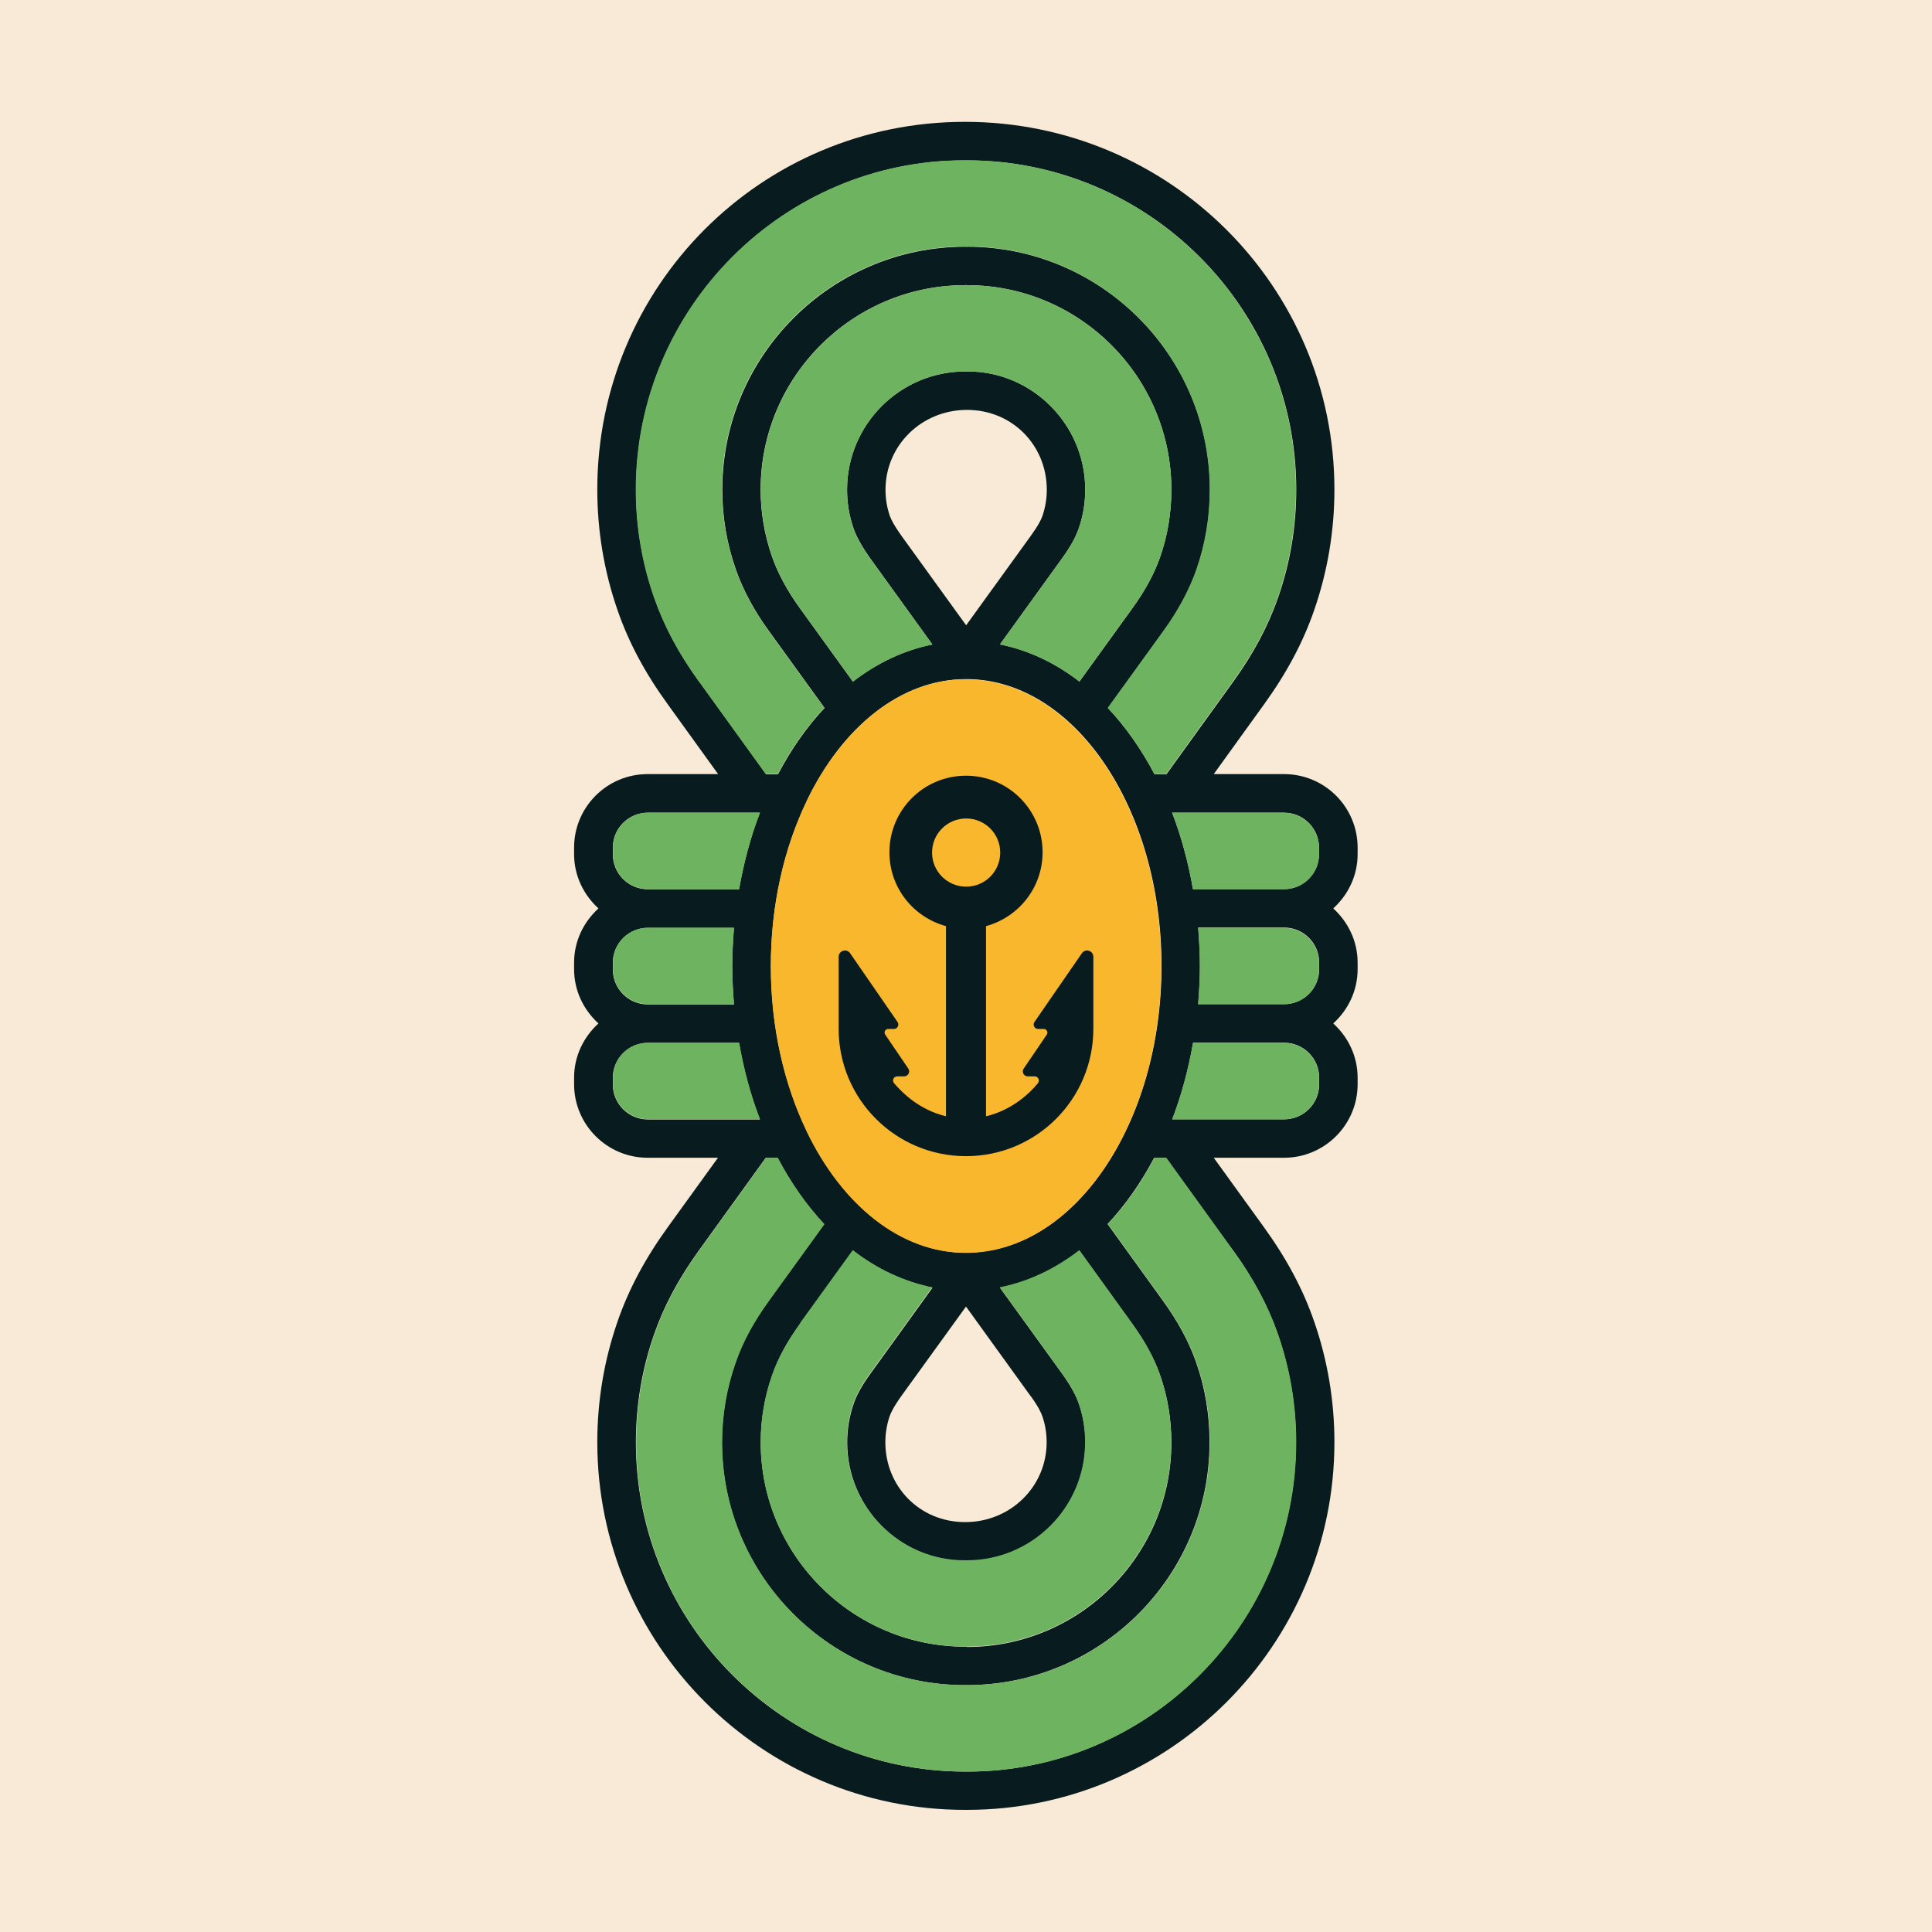
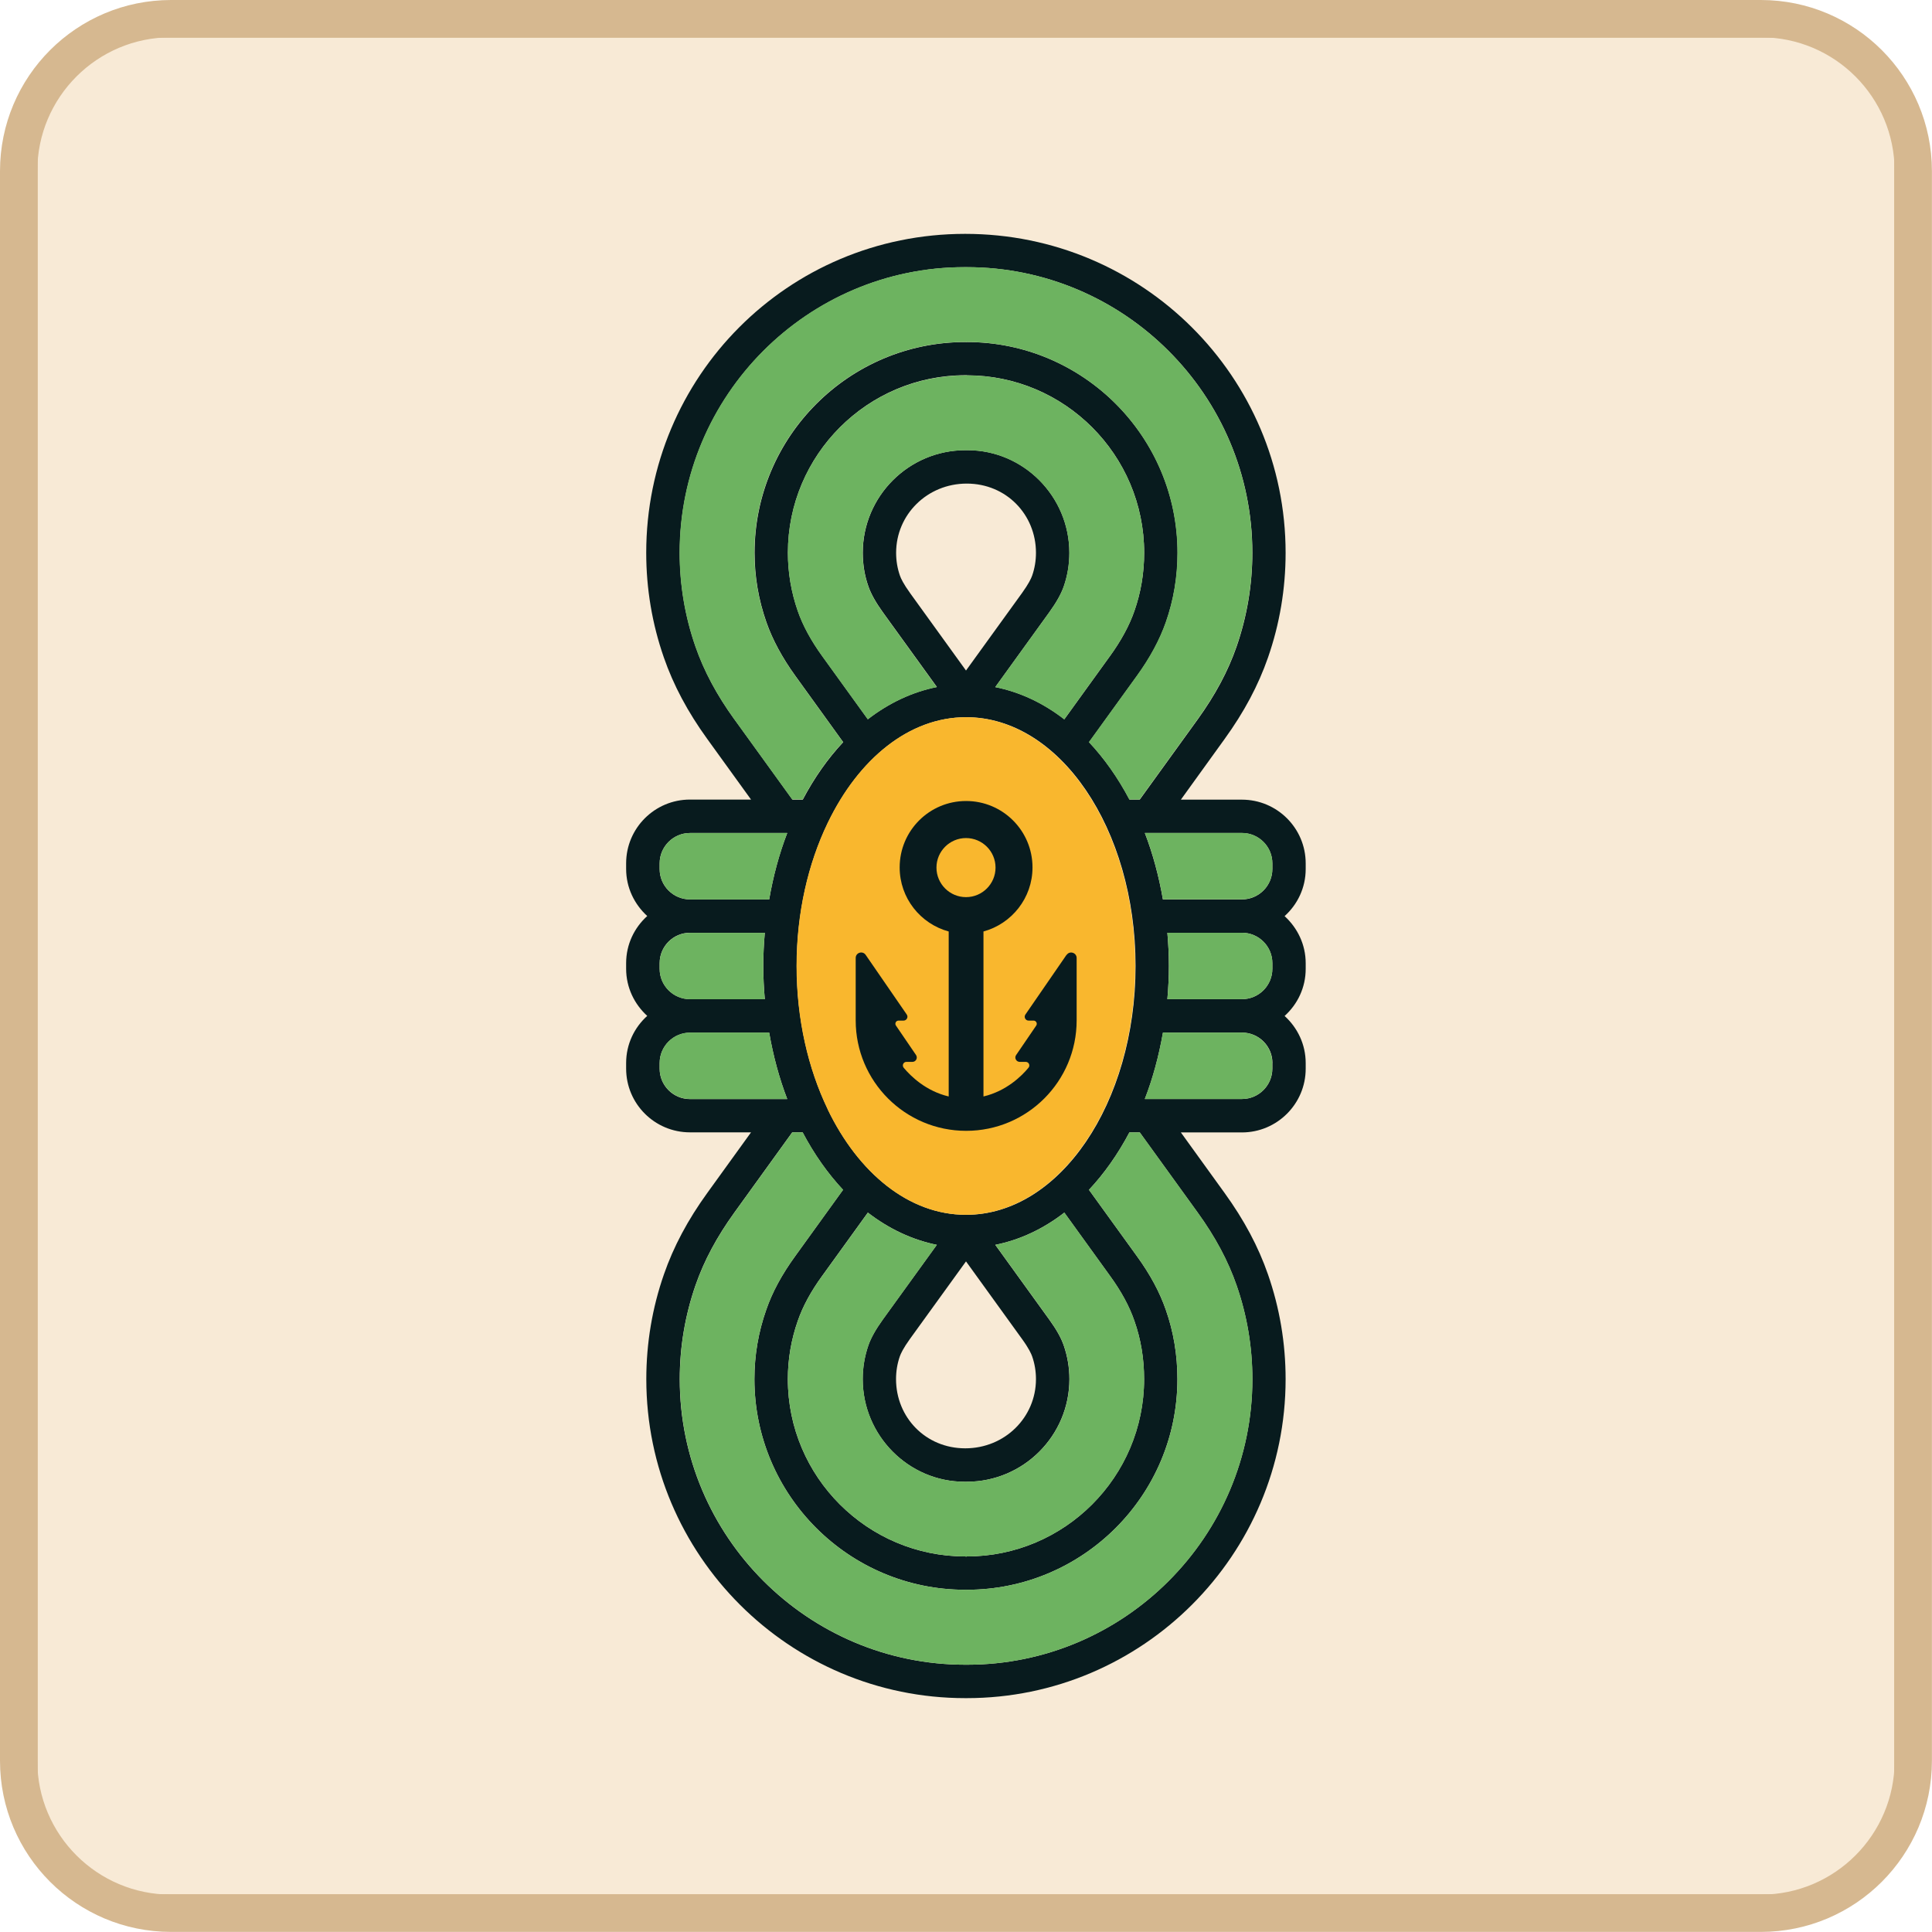
- <svg xmlns="http://www.w3.org/2000/svg" id="Layer_2" data-name="Layer 2" viewBox="0 0 133.2 133.2">
+ <svg xmlns="http://www.w3.org/2000/svg" id="Layer_2" data-name="Layer 2" viewBox="0 0 228.92 228.92">
  <defs>
    <style>
-       .cls-1 {
+       .cls-1, .cls-2 {
+         fill: none;
+       }
+ 
+       .cls-2 {
+         stroke: #d6b890;
+         stroke-miterlimit: 10;
+         stroke-width: 4.42px;
+       }
+ 
+       .cls-3 {
        fill: #f8ead6;
      }

-       .cls-2 {
+       .cls-4 {
        fill: #6db360;
      }

-       .cls-3 {
+       .cls-5 {
+         clip-path: url(#clippath-6);
+       }
+ 
+       .cls-6 {
        fill: #081b1e;
      }

-       .cls-4 {
+       .cls-7 {
        fill: #f9b72e;
      }
+ 
+       .cls-8 {
+         clip-path: url(#clippath);
+       }
    </style>
+     <clipPath id="clippath">
+       <rect class="cls-1" x="2.21" y="2.21" width="224.49" height="224.49" rx="18.06" ry="18.06" />
+     </clipPath>
+     <clipPath id="clippath-6">
+       <rect class="cls-2" x="2.21" y="2.21" width="224.49" height="224.49" rx="18.06" ry="18.06" />
+     </clipPath>
  </defs>
-   <g id="Art">
+   <g id="Layer_1-2" data-name="Layer 1">
    <g>
-       <rect class="cls-1" width="133.2" height="133.2" />
      <g>
-         <path class="cls-3" d="M93.6,58.89v-.45c0-2.8-2.27-5.07-5.07-5.07h-4.85l3.47-4.81c1.56-2.16,2.69-4.28,3.45-6.48.93-2.68,1.4-5.48,1.4-8.33,0-13.98-11.37-25.35-25.47-25.35s-25.35,11.37-25.35,25.35c0,2.85.47,5.65,1.4,8.33.76,2.2,1.89,4.32,3.46,6.48l3.47,4.81h-4.86c-2.8,0-5.07,2.27-5.07,5.07v.45c0,1.49.66,2.81,1.68,3.74-1.02.93-1.68,2.25-1.68,3.74v.45c0,1.49.66,2.81,1.68,3.74-1.02.93-1.68,2.25-1.68,3.74v.45c0,2.79,2.27,5.07,5.07,5.07h4.85l-3.47,4.8c-1.56,2.16-2.69,4.28-3.45,6.48-.93,2.68-1.4,5.48-1.4,8.33,0,13.98,11.37,25.35,25.35,25.35h.12c13.98,0,25.35-11.37,25.35-25.35,0-2.85-.47-5.65-1.4-8.33-.76-2.2-1.89-4.32-3.45-6.48l-3.47-4.8h4.85c2.79,0,5.07-2.27,5.07-5.07v-.45c0-1.49-.66-2.81-1.68-3.74,1.02-.93,1.68-2.25,1.68-3.74v-.45c0-1.49-.66-2.81-1.68-3.74,1.02-.93,1.68-2.25,1.68-3.74M66.67,113.53s-.04.01-.06.01-.04-.01-.06-.01c-7.78,0-14.1-6.32-14.1-14.09,0-1.59.27-3.15.79-4.63.4-1.16,1.04-2.34,1.95-3.58l3.62-5.01c1.67,1.29,3.52,2.16,5.48,2.56l-4.28,5.93c-.57.79-.95,1.46-1.15,2.06-.3.86-.45,1.76-.45,2.68,0,4.5,3.66,8.15,8.09,8.15.02.01.1,0,.15,0h.03c4.5,0,8.15-3.66,8.15-8.15,0-.92-.15-1.82-.45-2.68-.21-.6-.59-1.28-1.15-2.06l-4.29-5.93c1.96-.4,3.82-1.27,5.48-2.56l3.62,5.02c.9,1.25,1.54,2.42,1.95,3.59.51,1.46.77,3.01.77,4.63,0,7.77-6.32,14.09-14.09,14.09M71.06,96.25c.54.74.73,1.18.8,1.38.2.57.3,1.18.3,1.81,0,3.03-2.47,5.5-5.62,5.5s-5.5-2.47-5.5-5.5c0-.62.1-1.23.3-1.81h0c.07-.2.26-.63.8-1.38l4.46-6.17,4.46,6.18ZM66.61,86.37c-4.54,0-8.55-3.32-10.99-8.38,0,0,0,0,0-.01-1.55-3.22-2.47-7.14-2.47-11.38s.92-8.15,2.47-11.37c0,0,0-.02.01-.03,2.44-5.06,6.45-8.38,10.99-8.38,7.42,0,13.46,8.87,13.46,19.77s-6.04,19.77-13.46,19.77M66.55,19.66s.04-.01.06-.01c.02,0,.04.01.06.01,7.77,0,14.09,6.33,14.09,14.1,0,1.6-.26,3.16-.77,4.63-.4,1.16-1.06,2.37-1.95,3.59l-3.62,5.01c-1.67-1.29-3.52-2.17-5.48-2.56l4.28-5.93c.57-.79.95-1.46,1.15-2.06.3-.86.45-1.76.45-2.68,0-4.5-3.66-8.15-8.09-8.15h0s-.15,0-.18,0c-4.5,0-8.15,3.66-8.15,8.15,0,.92.15,1.82.45,2.68.21.6.59,1.27,1.15,2.06l4.28,5.93c-1.96.4-3.81,1.27-5.48,2.56l-3.62-5.01c-.89-1.22-1.54-2.43-1.95-3.59-.52-1.49-.79-3.05-.79-4.63,0-7.78,6.33-14.1,14.1-14.1M62.15,36.94c-.51-.71-.72-1.14-.8-1.37-.2-.58-.3-1.18-.3-1.81,0-3.03,2.47-5.5,5.62-5.5s5.5,2.47,5.5,5.5c0,.62-.1,1.23-.3,1.81h0c-.08.24-.29.67-.8,1.37l-4.46,6.17-4.46-6.17ZM48.21,47.01c-1.41-1.95-2.42-3.84-3.1-5.8-.83-2.39-1.26-4.9-1.26-7.45,0-12.51,10.18-22.7,22.64-22.7.03,0,.15,0,.18,0,12.52,0,22.7,10.18,22.7,22.7,0,2.55-.42,5.06-1.26,7.46-.68,1.95-1.69,3.85-3.1,5.8l-4.59,6.36h-.82c-.91-1.73-1.99-3.26-3.21-4.56l3.81-5.27c1.04-1.43,1.81-2.87,2.3-4.27.61-1.75.92-3.6.92-5.51,0-9.24-7.51-16.76-16.74-16.76-.02,0-.04.01-.06.01s-.04-.01-.06-.01c-9.24,0-16.76,7.52-16.76,16.76,0,1.88.31,3.73.94,5.51.49,1.4,1.26,2.84,2.3,4.26l3.81,5.27c-1.22,1.3-2.3,2.84-3.21,4.57h-.82l-4.59-6.36ZM42.25,58.89v-.45c0-1.33,1.08-2.41,2.41-2.41h7.73c-.64,1.65-1.11,3.42-1.44,5.28h-6.29c-1.33,0-2.41-1.08-2.41-2.41M42.25,66.83v-.45c0-1.33,1.08-2.41,2.41-2.41h5.94c-.07.87-.12,1.74-.12,2.64s.05,1.77.12,2.64h-5.94c-1.33,0-2.41-1.08-2.41-2.41M42.25,74.76v-.45c0-1.33,1.08-2.41,2.41-2.41h6.29c.32,1.86.8,3.63,1.44,5.28h-7.73c-1.33,0-2.41-1.08-2.41-2.41M85,86.19c1.41,1.95,2.42,3.84,3.1,5.79.83,2.4,1.25,4.9,1.25,7.46,0,12.52-10.18,22.7-22.67,22.7-.03,0-.11,0-.14,0-12.51,0-22.7-10.18-22.7-22.7,0-2.55.42-5.06,1.26-7.46.68-1.95,1.69-3.84,3.1-5.79l4.59-6.36h.82c.91,1.73,1.99,3.26,3.21,4.57l-3.81,5.27c-1.06,1.46-1.82,2.86-2.3,4.26-.62,1.76-.94,3.62-.94,5.51,0,9.23,7.52,16.74,16.76,16.74.02,0,.04-.01.06-.01.02,0,.04.01.06.01,9.23,0,16.74-7.51,16.74-16.74,0-1.92-.31-3.77-.92-5.5-.49-1.41-1.24-2.81-2.3-4.27l-3.81-5.28c1.22-1.3,2.3-2.84,3.21-4.56h.82l4.59,6.36ZM90.95,74.31v.45c0,1.33-1.08,2.41-2.41,2.41h-7.72c.64-1.65,1.11-3.42,1.44-5.28h6.28c1.33,0,2.41,1.08,2.41,2.41M90.95,66.37v.45c0,1.33-1.08,2.41-2.41,2.41h-5.93c.07-.87.12-1.75.12-2.64s-.05-1.77-.12-2.64h5.93c1.33,0,2.41,1.08,2.41,2.41M82.25,61.31c-.33-1.86-.8-3.63-1.44-5.28h7.72c1.33,0,2.41,1.08,2.41,2.41v.45c0,1.33-1.08,2.41-2.41,2.41h-6.28Z" />
-         <path class="cls-4" d="M66.61,46.83c-4.53,0-8.55,3.32-10.99,8.38,0,0,0,.02-.01.03-1.55,3.22-2.47,7.13-2.47,11.37s.92,8.16,2.47,11.38c0,0,0,0,0,.01,2.44,5.06,6.45,8.38,10.99,8.38,7.42,0,13.46-8.87,13.46-19.77s-6.04-19.77-13.46-19.77" />
-         <path class="cls-2" d="M78.04,41.98c.89-1.22,1.54-2.43,1.95-3.59.51-1.47.77-3.03.77-4.63,0-7.78-6.32-14.1-14.09-14.1-.02,0-.04-.01-.06-.01-.02,0-.04.01-.06.01-7.78,0-14.1,6.33-14.1,14.1,0,1.58.27,3.14.79,4.63.4,1.16,1.06,2.36,1.95,3.59l3.62,5.02c1.67-1.29,3.52-2.17,5.48-2.56l-4.29-5.93c-.57-.79-.95-1.46-1.15-2.06-.3-.85-.45-1.76-.45-2.68,0-4.5,3.66-8.16,8.15-8.16.03,0,.15,0,.18,0h0c4.44,0,8.09,3.66,8.09,8.15,0,.92-.15,1.82-.45,2.68-.21.59-.58,1.27-1.15,2.06l-4.28,5.93c1.96.4,3.82,1.27,5.48,2.56l3.62-5.02Z" />
-         <path class="cls-2" d="M44.67,61.31h6.29c.33-1.86.8-3.63,1.44-5.28h-7.73c-1.33,0-2.41,1.08-2.41,2.41v.45c0,1.33,1.08,2.41,2.41,2.41" />
-         <path class="cls-2" d="M53.62,53.37c.91-1.73,1.99-3.26,3.21-4.57l-3.81-5.27c-1.04-1.43-1.81-2.86-2.3-4.27-.62-1.78-.94-3.63-.94-5.51,0-9.24,7.52-16.76,16.76-16.76.02,0,.04.01.06.01.02,0,.04-.01.06-.01,9.23,0,16.74,7.52,16.74,16.76,0,1.9-.31,3.75-.92,5.51-.49,1.4-1.26,2.84-2.3,4.27l-3.81,5.27c1.22,1.3,2.3,2.84,3.21,4.56h.82l4.59-6.36c1.41-1.95,2.42-3.84,3.1-5.79.83-2.4,1.26-4.91,1.26-7.46,0-12.52-10.18-22.7-22.7-22.7-.03,0-.15,0-.18,0-12.45,0-22.64,10.18-22.64,22.7,0,2.55.42,5.06,1.26,7.45.68,1.95,1.69,3.85,3.1,5.79l4.59,6.36h.82Z" />
-         <path class="cls-2" d="M44.67,69.24h5.94c-.07-.87-.12-1.75-.12-2.64s.05-1.77.12-2.64h-5.94c-1.33,0-2.41,1.08-2.41,2.41v.45c0,1.33,1.08,2.41,2.41,2.41" />
-         <path class="cls-2" d="M55.18,91.22c-.91,1.25-1.54,2.42-1.95,3.58-.52,1.49-.79,3.04-.79,4.63,0,7.77,6.33,14.09,14.1,14.09.02,0,.04.01.06.01.02,0,.04-.01.06-.01,7.77,0,14.09-6.32,14.09-14.09,0-1.61-.26-3.17-.77-4.63-.4-1.17-1.04-2.34-1.95-3.59l-3.62-5.02c-1.67,1.29-3.52,2.17-5.48,2.56l4.28,5.93c.57.78.95,1.46,1.15,2.06.3.85.45,1.76.45,2.68,0,4.5-3.66,8.15-8.15,8.15h-.03s-.13.01-.15,0c-4.44,0-8.09-3.66-8.09-8.15,0-.92.15-1.82.45-2.68.21-.6.58-1.27,1.15-2.06l4.28-5.93c-1.96-.4-3.81-1.27-5.48-2.56l-3.62,5.01Z" />
-         <path class="cls-2" d="M88.53,56.03h-7.72c.64,1.65,1.11,3.42,1.44,5.28h6.28c1.33,0,2.41-1.08,2.41-2.41v-.45c0-1.33-1.08-2.41-2.41-2.41" />
-         <path class="cls-2" d="M50.96,71.89h-6.29c-1.33,0-2.41,1.08-2.41,2.41v.45c0,1.33,1.08,2.41,2.41,2.41h7.73c-.64-1.65-1.11-3.42-1.44-5.28" />
-         <path class="cls-2" d="M88.53,63.96h-5.93c.07.87.12,1.74.12,2.64s-.05,1.77-.12,2.64h5.93c1.33,0,2.41-1.08,2.41-2.41v-.45c0-1.33-1.08-2.41-2.41-2.41" />
-         <path class="cls-2" d="M88.53,71.89h-6.28c-.33,1.86-.8,3.63-1.44,5.28h7.72c1.33,0,2.41-1.08,2.41-2.41v-.45c0-1.33-1.08-2.41-2.41-2.41" />
-         <path class="cls-2" d="M79.59,79.83c-.91,1.73-1.99,3.26-3.21,4.56l3.81,5.28c1.06,1.46,1.81,2.86,2.3,4.27.61,1.73.92,3.59.92,5.5,0,9.23-7.51,16.74-16.74,16.74-.02,0-.04-.01-.06-.01-.02,0-.04.01-.06.01-9.24,0-16.76-7.51-16.76-16.74,0-1.89.32-3.75.94-5.51.49-1.41,1.24-2.8,2.3-4.26l3.81-5.27c-1.22-1.3-2.3-2.84-3.21-4.57h-.82l-4.59,6.36c-1.41,1.95-2.42,3.84-3.1,5.79-.83,2.4-1.26,4.91-1.26,7.46,0,12.52,10.18,22.7,22.7,22.7.03,0,.12,0,.14,0,12.49,0,22.67-10.18,22.67-22.7,0-2.55-.42-5.06-1.26-7.46-.68-1.95-1.69-3.85-3.1-5.79l-4.59-6.36h-.82Z" />
-         <path class="cls-3" d="M74.59,65.72l-3.27,4.74c-.14.2,0,.48.25.48h.39c.2,0,.32.23.21.39l-1.59,2.34c-.16.23,0,.54.29.54h.47c.24,0,.37.28.22.47-.55.67-1.76,1.85-3.58,2.28v-13.11c2.24-.61,3.9-2.65,3.9-5.09,0-2.92-2.36-5.28-5.28-5.28s-5.28,2.36-5.28,5.28c0,2.44,1.65,4.48,3.9,5.09v13.11c-1.82-.43-3.02-1.62-3.58-2.28-.16-.19-.03-.47.22-.47h.47c.28,0,.45-.31.29-.54l-1.59-2.34c-.11-.17,0-.39.21-.39h.39c.25,0,.39-.28.25-.48l-3.27-4.74c-.24-.35-.79-.18-.79.25v4.96c0,4.85,3.93,8.78,8.78,8.78s8.78-3.93,8.78-8.78v-4.96c0-.43-.55-.6-.79-.25M64.26,58.78c0-1.3,1.05-2.35,2.35-2.35s2.35,1.05,2.35,2.35-1.05,2.35-2.35,2.35-2.35-1.05-2.35-2.35" />
+         <g class="cls-8">
+           <rect class="cls-3" x="2.21" y="2.21" width="224.49" height="224.49" />
+         </g>
+         <g>
+           <g class="cls-5">
+             <g>
+               <rect class="cls-2" x="2.21" y="2.21" width="224.49" height="224.49" />
+               <rect class="cls-2" x="2.21" y="2.21" width="224.49" height="224.49" />
+               <rect class="cls-2" x="2.21" y="2.21" width="224.49" height="224.49" />
+               <rect class="cls-2" x="2.21" y="2.21" width="224.49" height="224.49" />
+               <rect class="cls-2" x="2.21" y="2.21" width="224.49" height="224.49" />
+               <rect class="cls-2" x="2.21" y="2.21" width="224.49" height="224.49" />
+             </g>
+           </g>
+           <rect class="cls-2" x="2.21" y="2.21" width="224.49" height="224.49" rx="18.06" ry="18.06" />
+         </g>
+       </g>
+       <g>
+         <path class="cls-6" d="M154.71,102.97v-.67c0-4.17-3.39-7.55-7.56-7.55h-7.23l5.17-7.17c2.33-3.22,4.01-6.38,5.15-9.66,1.39-3.99,2.09-8.17,2.09-12.42,0-20.84-16.95-37.79-37.97-37.79s-37.79,16.95-37.79,37.79c0,4.25.7,8.42,2.09,12.41,1.14,3.28,2.82,6.44,5.15,9.66l5.18,7.17h-7.24c-4.17,0-7.56,3.39-7.56,7.55v.67c0,2.22.98,4.19,2.5,5.58-1.53,1.38-2.5,3.36-2.5,5.58v.67c0,2.22.98,4.2,2.5,5.58-1.53,1.38-2.5,3.36-2.5,5.58v.67c0,4.17,3.39,7.55,7.56,7.55h7.24l-5.17,7.16c-2.33,3.22-4.01,6.38-5.15,9.66-1.39,3.99-2.09,8.17-2.09,12.42,0,20.84,16.95,37.8,37.79,37.8h.17c20.84,0,37.79-16.96,37.79-37.8,0-4.24-.7-8.42-2.09-12.41-1.14-3.28-2.82-6.44-5.15-9.66l-5.17-7.16h7.23c4.17,0,7.56-3.39,7.56-7.55v-.67c0-2.22-.98-4.2-2.5-5.58,1.53-1.38,2.5-3.36,2.5-5.58v-.67c0-2.22-.98-4.19-2.5-5.58,1.53-1.38,2.5-3.36,2.5-5.58M114.56,184.42s-.06.02-.09.02-.06-.02-.09-.02c-11.59,0-21.03-9.42-21.03-21.01,0-2.37.4-4.69,1.18-6.91.6-1.73,1.55-3.48,2.9-5.34l5.4-7.48c2.49,1.92,5.25,3.22,8.17,3.82l-6.39,8.84c-.85,1.18-1.41,2.18-1.72,3.07-.44,1.28-.67,2.62-.67,4,0,6.7,5.45,12.16,12.06,12.16.03.02.14,0,.22,0h.05c6.7,0,12.16-5.45,12.16-12.16,0-1.37-.23-2.72-.67-3.99-.31-.9-.87-1.9-1.72-3.07l-6.39-8.85c2.93-.59,5.69-1.89,8.18-3.82l5.4,7.48c1.35,1.86,2.3,3.61,2.9,5.35.77,2.17,1.15,4.49,1.15,6.9,0,11.58-9.42,21.01-21.01,21.01M121.11,158.67c.8,1.1,1.09,1.76,1.19,2.05.3.86.45,1.76.45,2.69,0,4.52-3.68,8.2-8.38,8.2s-8.2-3.68-8.2-8.2c0-.93.15-1.84.45-2.7h0c.1-.29.39-.94,1.19-2.05l6.65-9.2,6.65,9.21ZM114.46,143.94c-6.76,0-12.74-4.95-16.38-12.5,0,0,0-.01,0-.02-2.31-4.8-3.68-10.65-3.68-16.96s1.37-12.15,3.68-16.94c0-.01.01-.03.02-.04,3.64-7.55,9.62-12.5,16.38-12.5,11.07,0,20.07,13.22,20.07,29.48s-9,29.48-20.07,29.48M114.38,44.47s.06-.02.09-.02c.03,0,.06.02.09.02,11.58,0,21.01,9.43,21.01,21.03,0,2.39-.39,4.71-1.16,6.9-.6,1.73-1.58,3.53-2.9,5.35l-5.4,7.48c-2.49-1.93-5.25-3.23-8.18-3.82l6.39-8.85c.85-1.18,1.41-2.18,1.72-3.06.45-1.28.67-2.62.67-4,0-6.7-5.45-12.16-12.06-12.16h0s-.22,0-.26,0c-6.7,0-12.16,5.45-12.16,12.16,0,1.37.22,2.72.67,3.99.31.89.87,1.89,1.72,3.07l6.39,8.84c-2.93.59-5.69,1.9-8.18,3.82l-5.4-7.48c-1.32-1.82-2.3-3.62-2.9-5.35-.78-2.23-1.17-4.55-1.17-6.9,0-11.59,9.43-21.03,21.03-21.03M107.82,70.25c-.76-1.05-1.07-1.7-1.19-2.05-.3-.86-.45-1.76-.45-2.7,0-4.52,3.68-8.2,8.37-8.2s8.2,3.68,8.2,8.2c0,.93-.15,1.84-.45,2.7h0c-.12.35-.43.99-1.19,2.05l-6.65,9.2-6.65-9.21ZM87.03,85.25c-2.1-2.9-3.61-5.73-4.62-8.64-1.24-3.57-1.87-7.31-1.87-11.11,0-18.66,15.18-33.84,33.75-33.84.05,0,.22,0,.26,0,18.66,0,33.84,15.18,33.84,33.84,0,3.8-.63,7.54-1.87,11.12-1.01,2.91-2.52,5.73-4.62,8.64l-6.85,9.48h-1.22c-1.36-2.58-2.97-4.86-4.79-6.8l5.68-7.86c1.55-2.13,2.7-4.27,3.43-6.36.91-2.61,1.38-5.37,1.38-8.21,0-13.78-11.2-24.98-24.96-24.98-.03,0-.06.02-.09.02s-.06-.02-.09-.02c-13.78,0-24.98,11.21-24.98,24.98,0,2.8.47,5.56,1.4,8.21.73,2.09,1.89,4.23,3.43,6.36l5.67,7.86c-1.82,1.94-3.43,4.23-4.79,6.81h-1.22l-6.85-9.48ZM78.16,102.97v-.67c0-1.98,1.61-3.6,3.6-3.6h11.52c-.95,2.45-1.66,5.1-2.14,7.87h-9.38c-1.99,0-3.6-1.61-3.6-3.6M78.16,114.79v-.67c0-1.99,1.61-3.6,3.6-3.6h8.86c-.11,1.29-.18,2.6-.18,3.93s.07,2.64.18,3.94h-8.86c-1.99,0-3.6-1.61-3.6-3.6M78.16,126.63v-.67c0-1.98,1.61-3.6,3.6-3.6h9.38c.48,2.77,1.2,5.42,2.14,7.87h-11.52c-1.99,0-3.6-1.61-3.6-3.6M141.9,143.66c2.1,2.9,3.61,5.73,4.62,8.64,1.24,3.57,1.87,7.31,1.87,11.11,0,18.66-15.18,33.84-33.8,33.84-.04,0-.17,0-.21,0-18.66,0-33.84-15.18-33.84-33.84,0-3.8.63-7.54,1.87-11.12,1.01-2.91,2.52-5.73,4.62-8.64l6.84-9.48h1.23c1.36,2.58,2.97,4.86,4.79,6.81l-5.67,7.86c-1.58,2.18-2.71,4.26-3.43,6.36-.93,2.63-1.4,5.39-1.4,8.21,0,13.77,11.21,24.96,24.98,24.96.03,0,.06-.02.09-.02.03,0,.06.02.09.02,13.77,0,24.96-11.2,24.96-24.96,0-2.86-.46-5.62-1.37-8.2-.73-2.11-1.85-4.19-3.43-6.37l-5.68-7.86c1.82-1.94,3.43-4.23,4.79-6.8h1.23l6.85,9.48ZM150.76,125.95v.67c0,1.98-1.61,3.6-3.6,3.6h-11.51c.95-2.45,1.66-5.1,2.15-7.87h9.37c1.99,0,3.6,1.62,3.6,3.6M150.76,114.12v.67c0,1.99-1.61,3.6-3.6,3.6h-8.84c.11-1.29.18-2.6.18-3.94s-.07-2.64-.18-3.93h8.84c1.99,0,3.6,1.61,3.6,3.6M137.79,106.57c-.48-2.77-1.2-5.42-2.14-7.87h11.51c1.99,0,3.6,1.61,3.6,3.6v.67c0,1.98-1.61,3.6-3.6,3.6h-9.37Z" />
+         <path class="cls-7" d="M114.46,84.98c-6.76,0-12.74,4.95-16.38,12.5,0,.01-.01.03-.02.04-2.31,4.8-3.68,10.64-3.68,16.94s1.37,12.16,3.68,16.96c0,0,0,.01,0,.02,3.64,7.55,9.62,12.5,16.38,12.5,11.07,0,20.07-13.23,20.07-29.48s-9-29.48-20.07-29.48" />
+         <path class="cls-4" d="M131.51,77.76c1.32-1.83,2.3-3.62,2.9-5.35.77-2.19,1.16-4.51,1.16-6.9,0-11.6-9.42-21.03-21.01-21.03-.03,0-.06-.02-.09-.02-.03,0-.06.02-.09.02-11.6,0-21.03,9.43-21.03,21.03,0,2.35.4,4.68,1.17,6.9.6,1.73,1.58,3.52,2.9,5.35l5.4,7.48c2.49-1.93,5.25-3.23,8.18-3.82l-6.39-8.85c-.85-1.17-1.41-2.18-1.72-3.07-.45-1.27-.67-2.62-.67-3.99,0-6.71,5.45-12.16,12.16-12.16.04,0,.22,0,.26,0h0c6.61,0,12.06,5.45,12.06,12.16,0,1.37-.23,2.72-.67,4-.31.89-.87,1.89-1.72,3.06l-6.39,8.85c2.93.59,5.69,1.89,8.18,3.82l5.4-7.48Z" />
+         <path class="cls-4" d="M81.76,106.57h9.38c.48-2.77,1.2-5.42,2.14-7.87h-11.52c-1.98,0-3.6,1.61-3.6,3.6v.67c0,1.98,1.62,3.6,3.6,3.6" />
+         <path class="cls-4" d="M95.1,94.74c1.36-2.58,2.97-4.87,4.79-6.81l-5.67-7.86c-1.54-2.13-2.7-4.27-3.43-6.36-.93-2.65-1.4-5.41-1.4-8.21,0-13.78,11.21-24.98,24.98-24.98.03,0,.06.02.09.02.03,0,.06-.02.09-.02,13.77,0,24.96,11.21,24.96,24.98,0,2.83-.46,5.6-1.38,8.21-.73,2.09-1.89,4.23-3.43,6.36l-5.68,7.86c1.82,1.94,3.43,4.23,4.79,6.8h1.22l6.85-9.48c2.1-2.91,3.61-5.73,4.62-8.64,1.24-3.57,1.88-7.31,1.88-11.12,0-18.66-15.18-33.84-33.84-33.84-.05,0-.22,0-.27,0-18.57,0-33.75,15.18-33.75,33.84,0,3.8.63,7.54,1.87,11.11,1.01,2.91,2.53,5.74,4.62,8.64l6.85,9.48h1.22Z" />
+         <path class="cls-4" d="M81.76,118.4h8.86c-.11-1.29-.18-2.6-.18-3.94s.07-2.64.18-3.93h-8.86c-1.98,0-3.6,1.61-3.6,3.6v.67c0,1.99,1.62,3.6,3.6,3.6" />
+         <path class="cls-4" d="M97.43,151.16c-1.35,1.86-2.3,3.61-2.9,5.34-.78,2.22-1.18,4.54-1.18,6.91,0,11.58,9.43,21.01,21.03,21.01.03,0,.06.02.09.02.03,0,.06-.02.09-.02,11.58,0,21.01-9.42,21.01-21.01,0-2.41-.39-4.73-1.15-6.9-.6-1.74-1.55-3.49-2.9-5.35l-5.4-7.48c-2.49,1.93-5.25,3.23-8.18,3.82l6.39,8.85c.85,1.17,1.41,2.17,1.72,3.07.44,1.27.67,2.62.67,3.99,0,6.7-5.45,12.16-12.16,12.16h-.05c-.07,0-.19.02-.22,0-6.61,0-12.06-5.45-12.06-12.16,0-1.37.23-2.72.67-4,.31-.89.87-1.89,1.72-3.07l6.39-8.84c-2.93-.59-5.69-1.89-8.17-3.82l-5.4,7.48Z" />
+         <path class="cls-4" d="M147.16,98.69h-11.51c.95,2.45,1.66,5.1,2.14,7.87h9.37c1.99,0,3.6-1.61,3.6-3.6v-.67c0-1.98-1.61-3.6-3.6-3.6" />
+         <path class="cls-4" d="M91.14,122.35h-9.38c-1.98,0-3.6,1.61-3.6,3.6v.67c0,1.98,1.62,3.6,3.6,3.6h11.52c-.95-2.45-1.66-5.1-2.14-7.87" />
+         <path class="cls-4" d="M147.16,110.52h-8.84c.11,1.29.18,2.6.18,3.93s-.07,2.64-.18,3.94h8.84c1.99,0,3.6-1.61,3.6-3.6v-.67c0-1.99-1.61-3.6-3.6-3.6" />
+         <path class="cls-4" d="M147.16,122.35h-9.37c-.48,2.77-1.2,5.42-2.15,7.87h11.51c1.99,0,3.6-1.61,3.6-3.6v-.67c0-1.98-1.61-3.6-3.6-3.6" />
+         <path class="cls-4" d="M133.82,134.18c-1.36,2.57-2.97,4.86-4.79,6.8l5.68,7.86c1.58,2.18,2.7,4.26,3.43,6.37.91,2.58,1.37,5.35,1.37,8.2,0,13.77-11.2,24.96-24.96,24.96-.03,0-.06-.02-.09-.02-.03,0-.06.02-.09.02-13.78,0-24.98-11.2-24.98-24.96,0-2.82.47-5.58,1.4-8.21.72-2.09,1.85-4.18,3.43-6.36l5.68-7.86c-1.82-1.94-3.43-4.23-4.79-6.81h-1.23l-6.84,9.48c-2.1,2.91-3.61,5.73-4.62,8.64-1.24,3.57-1.87,7.31-1.87,11.12,0,18.66,15.18,33.84,33.84,33.84.04,0,.17,0,.21,0,18.62,0,33.8-15.18,33.8-33.84,0-3.8-.63-7.54-1.87-11.11-1.01-2.91-2.52-5.73-4.62-8.64l-6.85-9.48h-1.23Z" />
+         <path class="cls-6" d="M126.37,113.14l-4.87,7.07c-.21.3,0,.72.38.72h.59c.3,0,.48.34.31.59l-2.38,3.49c-.24.34.01.81.43.81h.71c.36,0,.56.42.32.7-.82.99-2.62,2.76-5.33,3.4v-19.55c3.34-.91,5.81-3.96,5.81-7.59,0-4.35-3.52-7.87-7.87-7.87s-7.87,3.52-7.87,7.87c0,3.63,2.46,6.68,5.81,7.59v19.55c-2.71-.64-4.5-2.41-5.33-3.4-.23-.28-.04-.7.32-.7h.71c.42,0,.66-.47.43-.81l-2.38-3.49c-.17-.25,0-.59.31-.59h.59c.37,0,.59-.42.38-.72l-4.87-7.07c-.36-.52-1.18-.27-1.18.37v7.39c0,7.23,5.86,13.09,13.09,13.09s13.09-5.86,13.09-13.09v-7.39c0-.63-.82-.89-1.18-.37M110.96,102.8c0-1.93,1.57-3.5,3.5-3.5s3.5,1.57,3.5,3.5-1.57,3.5-3.5,3.5-3.5-1.57-3.5-3.5" />
      </g>
    </g>
  </g>
</svg>
